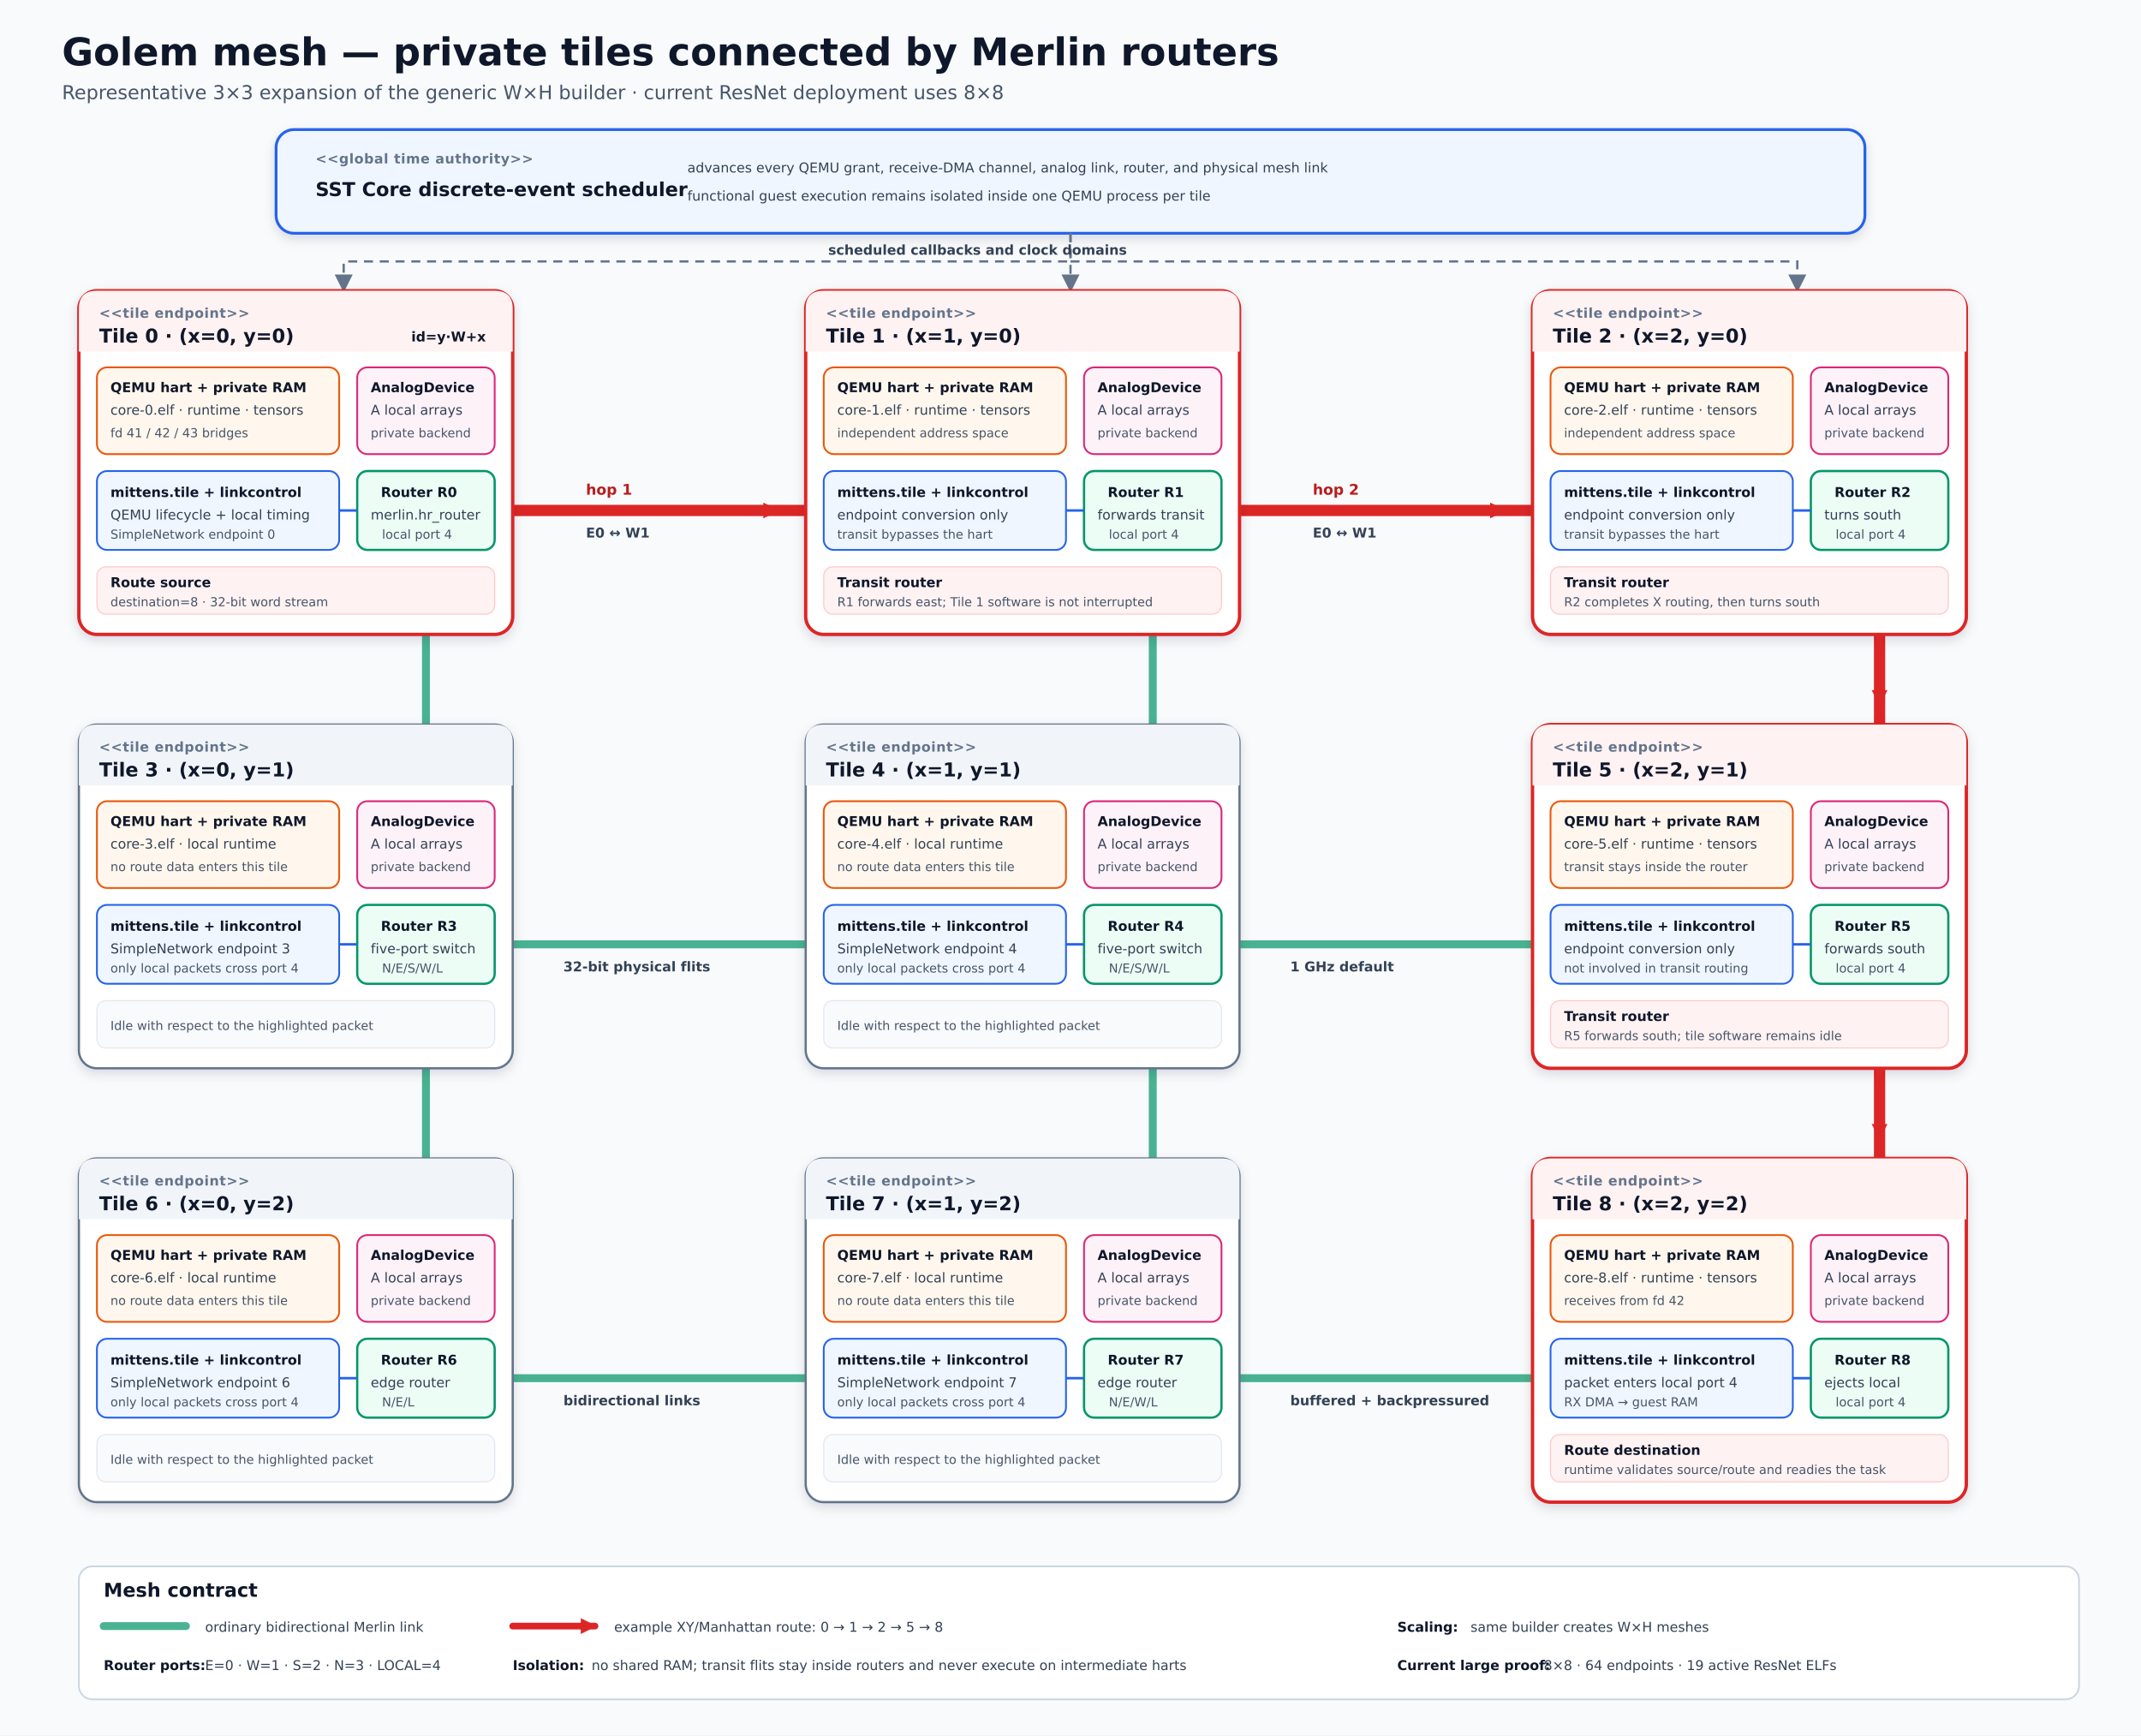
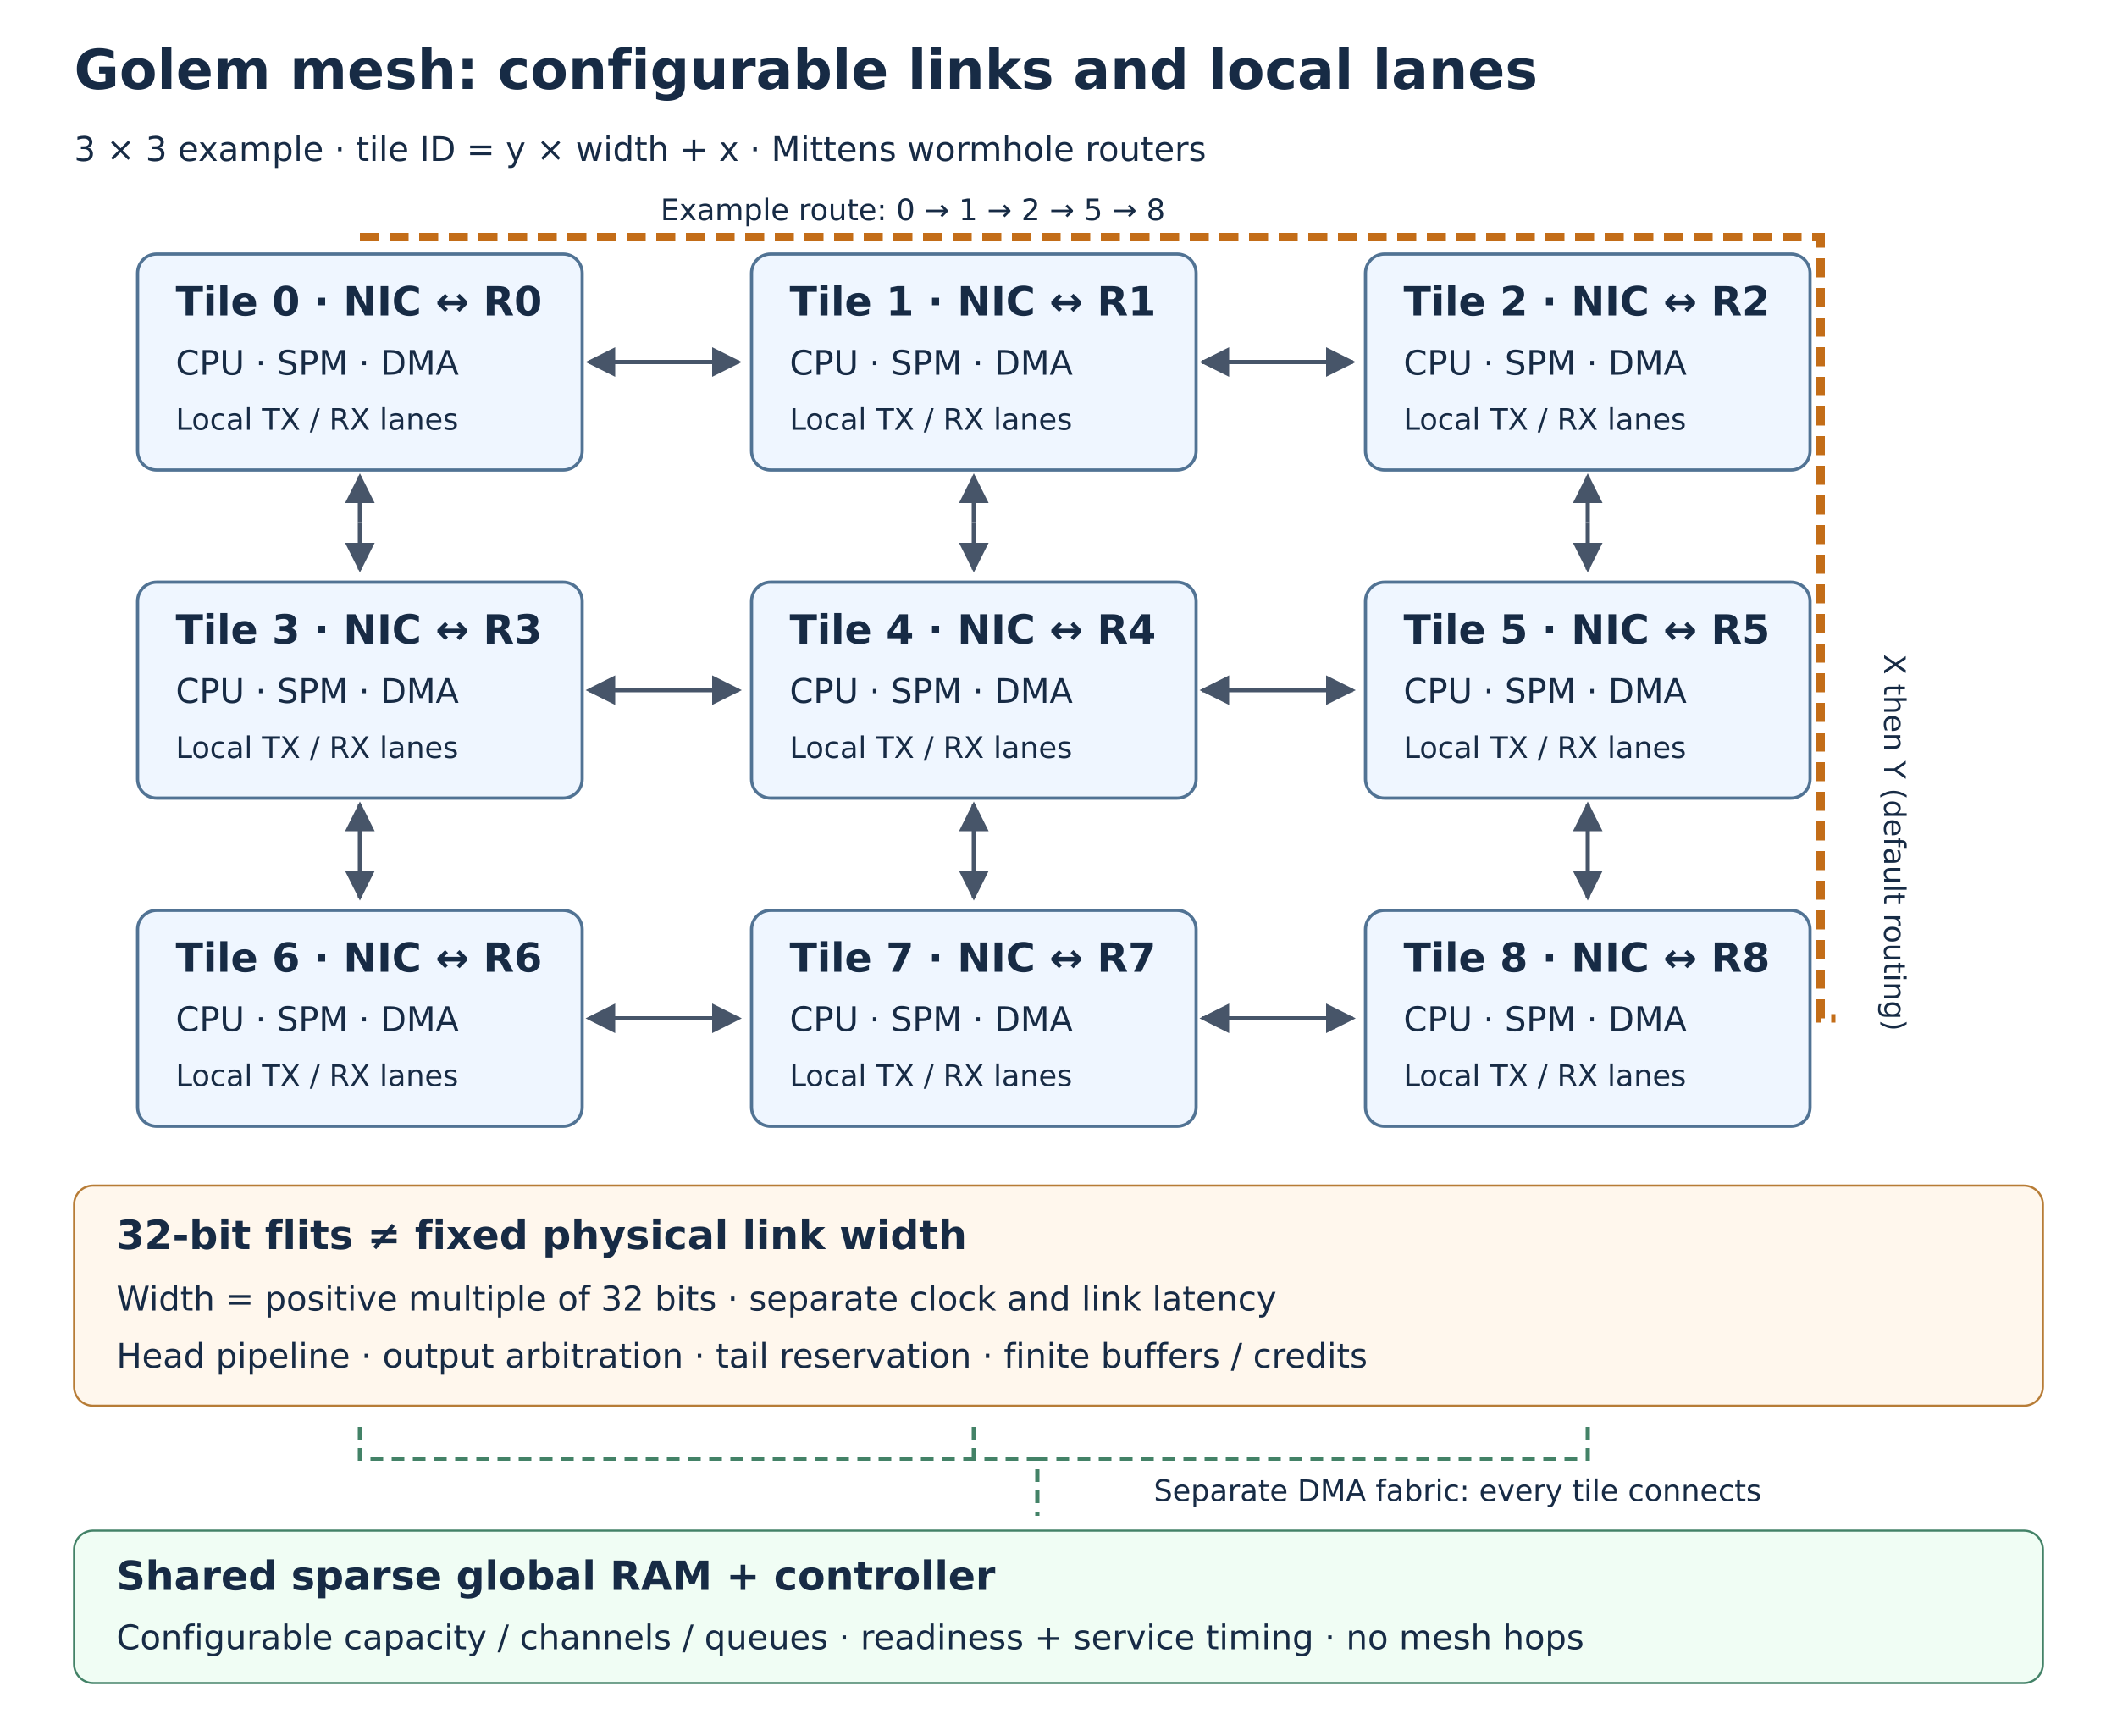
- <svg xmlns="http://www.w3.org/2000/svg" width="1900" height="1540" viewBox="0 0 1900 1540" role="img" aria-labelledby="title description">
+ <svg xmlns="http://www.w3.org/2000/svg" width="1000" height="820" viewBox="0 0 1000 820" role="img" aria-labelledby="title desc">
  <defs>
-     <filter id="shadow" x="-20%" y="-20%" width="140%" height="140%">
-       <feDropShadow dx="0" dy="4" stdDeviation="5" flood-color="#0f172a" flood-opacity="0.13" />
-     </filter>
-     <marker id="arrow-route" viewBox="0 0 10 10" refX="9" refY="5" markerUnits="userSpaceOnUse" markerWidth="14" markerHeight="14" orient="auto-start-reverse">
-       <path d="M 0 0 L 10 5 L 0 10 z" fill="#dc2626" />
+     <marker id="arrow" viewBox="0 0 10 10" refX="9" refY="5" markerWidth="7" markerHeight="7" orient="auto-start-reverse">
+       <path d="M 0 0 L 10 5 L 0 10 z" fill="#475569" />
    </marker>
-     <marker id="arrow-control" viewBox="0 0 10 10" refX="9" refY="5" markerWidth="8" markerHeight="8" orient="auto-start-reverse">
-       <path d="M 0 0 L 10 5 L 0 10 z" fill="#64748b" />
-     </marker>
-     <style>
-       .title { font: 700 34px "DejaVu Sans", Arial, sans-serif;
-                fill: #0f172a; }
-       .subtitle { font: 400 17px "DejaVu Sans", Arial, sans-serif;
-                   fill: #475569; }
-       .scheduler { fill: #eff6ff; stroke: #2563eb; stroke-width: 2.5;
-                    rx: 16; filter: url(#shadow); }
-       .node { fill: #ffffff; stroke: #64748b; stroke-width: 2;
-               rx: 16; filter: url(#shadow); }
-       .node-active { stroke: #dc2626; stroke-width: 3; }
-       .header { fill: #f1f5f9; }
-       .header-active { fill: #fef2f2; }
-       .qemu { fill: #fff7ed; stroke: #ea580c; stroke-width: 1.6; rx: 9; }
-       .analog { fill: #fdf2f8; stroke: #db2777; stroke-width: 1.6; rx: 9; }
-       .mittens { fill: #eff6ff; stroke: #2563eb; stroke-width: 1.6; rx: 9; }
-       .router { fill: #ecfdf5; stroke: #059669; stroke-width: 2; rx: 9; }
-       .title-node { font: 700 17px "DejaVu Sans", Arial, sans-serif;
-                     fill: #0f172a; }
-       .stereotype { font: 600 12px "DejaVu Sans", Arial, sans-serif;
-                     fill: #64748b; letter-spacing: 0.4px; }
-       .body { font: 400 12px "DejaVu Sans", Arial, sans-serif;
-               fill: #334155; }
-       .body-strong { font: 700 12px "DejaVu Sans", Arial, sans-serif;
-                      fill: #0f172a; }
-       .small { font: 400 11px "DejaVu Sans", Arial, sans-serif;
-                fill: #475569; }
-       .mesh-link { fill: none; stroke: #059669; stroke-width: 7;
-                    stroke-linecap: round; opacity: 0.72; }
-       .route-link { fill: none; stroke: #dc2626; stroke-width: 10;
-                     stroke-linecap: round; }
-       .route-arrow { fill: none; stroke: #dc2626; stroke-width: 6;
-                      stroke-linecap: round; marker-end: url(#arrow-route); }
-       .local-link { fill: none; stroke: #2563eb; stroke-width: 2.2; }
-       .control { fill: none; stroke: #64748b; stroke-width: 2;
-                  stroke-dasharray: 8 6; marker-end: url(#arrow-control); }
-       .label { font: 600 12px "DejaVu Sans", Arial, sans-serif;
-                fill: #334155; }
-       .route-label { font: 700 13px "DejaVu Sans", Arial, sans-serif;
-                      fill: #b91c1c; }
-       .legend { fill: #ffffff; stroke: #cbd5e1; stroke-width: 1.5; rx: 12; }
-     </style>
+     <style>text{font-family:DejaVu Sans,sans-serif;fill:#172b45} .title{font-size:26px;font-weight:bold}.head{font-size:19px;font-weight:bold}.body{font-size:16px}.small{font-size:14px}.box{fill:#eff6ff;stroke:#517394;stroke-width:1.5}.line{fill:none;stroke:#475569;stroke-width:2;marker-end:url(#arrow)}.both{marker-start:url(#arrow)}</style>
  </defs>
-   <rect width="1900" height="1540" fill="#f8fafc" />
-   <text x="55" y="58" class="title">
-     Golem mesh — private tiles connected by Merlin routers
-   </text>
-   <text x="55" y="88" class="subtitle">
-     Representative 3×3 expansion of the generic W×H builder · current ResNet deployment uses 8×8
-   </text>
-   <rect x="245" y="115" width="1410" height="92" class="scheduler" />
-   <text x="280" y="145" class="stereotype">&lt;&lt;global time authority&gt;&gt;</text>
-   <text x="280" y="174" class="title-node">SST Core discrete-event scheduler</text>
-   <text x="610" y="153" class="body">
-     advances every QEMU grant, receive-DMA channel, analog link, router, and physical mesh link
-   </text>
-   <text x="610" y="178" class="body">
-     functional guest execution remains isolated inside one QEMU process per tile
-   </text>
-   <path d="M 950 207 L 950 232 L 305 232 L 305 258" class="control" />
-   <path d="M 950 207 L 950 258" class="control" />
-   <path d="M 950 232 L 1595 232 L 1595 258" class="control" />
-   <text x="735" y="226" class="label">scheduled callbacks and clock domains</text>
-   <path d="M 439 453 L 962 453" class="mesh-link" />
-   <path d="M 1084 453 L 1607 453" class="mesh-link" />
-   <path d="M 439 838 L 962 838" class="mesh-link" />
-   <path d="M 1084 838 L 1607 838" class="mesh-link" />
-   <path d="M 439 1223 L 962 1223" class="mesh-link" />
-   <path d="M 1084 1223 L 1607 1223" class="mesh-link" />
-   <path d="M 378 488 L 378 803" class="mesh-link" />
-   <path d="M 1023 488 L 1023 803" class="mesh-link" />
-   <path d="M 1668 488 L 1668 803" class="mesh-link" />
-   <path d="M 378 873 L 378 1188" class="mesh-link" />
-   <path d="M 1023 873 L 1023 1188" class="mesh-link" />
-   <path d="M 1668 873 L 1668 1188" class="mesh-link" />
-   <path d="M 439 453 L 962 453" class="route-link" />
-   <path d="M 1084 453 L 1607 453" class="route-link" />
-   <path d="M 1668 488 L 1668 803" class="route-link" />
-   <path d="M 1668 873 L 1668 1188" class="route-link" />
-   <text x="520" y="439" class="route-label">hop 1</text>
-   <text x="1165" y="439" class="route-label">hop 2</text>
-   <text x="1685" y="688" class="route-label">hop 3</text>
-   <text x="1685" y="1073" class="route-label">hop 4</text>
-   <g transform="translate(70 258)">
-     <rect width="385" height="305" class="node node-active" />
-     <path d="M 0 16 Q 0 0 16 0 H 369 Q 385 0 385 16 V 54 H 0 Z" class="header-active" />
-     <text x="18" y="24" class="stereotype">&lt;&lt;tile endpoint&gt;&gt;</text>
-     <text x="18" y="46" class="title-node">Tile 0 · (x=0, y=0)</text>
-     <text x="295" y="45" class="body-strong">id=y·W+x</text>
-     <rect x="16" y="68" width="215" height="77" class="qemu" />
-     <text x="28" y="90" class="body-strong">QEMU hart + private RAM</text>
-     <text x="28" y="110" class="body">core-0.elf · runtime · tensors</text>
-     <text x="28" y="130" class="small">fd 41 / 42 / 43 bridges</text>
-     <rect x="247" y="68" width="122" height="77" class="analog" />
-     <text x="259" y="90" class="body-strong">AnalogDevice</text>
-     <text x="259" y="110" class="body">A local arrays</text>
-     <text x="259" y="130" class="small">private backend</text>
-     <rect x="16" y="160" width="215" height="70" class="mittens" />
-     <text x="28" y="183" class="body-strong">mittens.tile + linkcontrol</text>
-     <text x="28" y="203" class="body">QEMU lifecycle + local timing</text>
-     <text x="28" y="220" class="small">SimpleNetwork endpoint 0</text>
-     <rect x="247" y="160" width="122" height="70" class="router" />
-     <text x="268" y="183" class="body-strong">Router R0</text>
-     <text x="259" y="203" class="body">merlin.hr_router</text>
-     <text x="269" y="220" class="small">local port 4</text>
-     <path d="M 231 195 L 247 195" class="local-link" />
-     <rect x="16" y="245" width="353" height="42" rx="8" fill="#fef2f2" stroke="#fecaca" />
-     <text x="28" y="263" class="body-strong">Route source</text>
-     <text x="28" y="280" class="small">destination=8 · 32-bit word stream</text>
+   <rect width="1000" height="820" fill="white" />
+   <text x="35" y="42" class="title">Golem mesh: configurable links and local lanes</text>
+   <text x="35" y="76" class="body">3 × 3 example · tile ID = y × width + x · Mittens wormhole routers</text>
+   <path d="M278 171H349" class="line both" />
+   <path d="M170 247V225" class="line" />
+   <path d="M170 247V269" class="line" />
+   <path d="M568 171H639" class="line both" />
+   <path d="M460 247V225" class="line" />
+   <path d="M460 247V269" class="line" />
+   <path d="M750 247V225" class="line" />
+   <path d="M750 247V269" class="line" />
+   <path d="M278 326H349" class="line both" />
+   <path d="M170 402V380" class="line" />
+   <path d="M170 402V424" class="line" />
+   <path d="M568 326H639" class="line both" />
+   <path d="M460 402V380" class="line" />
+   <path d="M460 402V424" class="line" />
+   <path d="M750 402V380" class="line" />
+   <path d="M750 402V424" class="line" />
+   <path d="M278 481H349" class="line both" />
+   <path d="M568 481H639" class="line both" />
+   <g>
+     <rect x="65" y="120" width="210" height="102" rx="9" class="box" />
+     <text x="83" y="149" class="head">Tile 0 · NIC ↔ R0</text>
+     <text x="83" y="177" class="body">CPU · SPM · DMA</text>
+     <text x="83" y="203" class="small">Local TX / RX lanes</text>
  </g>
-   <g transform="translate(715 258)">
-     <rect width="385" height="305" class="node node-active" />
-     <path d="M 0 16 Q 0 0 16 0 H 369 Q 385 0 385 16 V 54 H 0 Z" class="header-active" />
-     <text x="18" y="24" class="stereotype">&lt;&lt;tile endpoint&gt;&gt;</text>
-     <text x="18" y="46" class="title-node">Tile 1 · (x=1, y=0)</text>
-     <rect x="16" y="68" width="215" height="77" class="qemu" />
-     <text x="28" y="90" class="body-strong">QEMU hart + private RAM</text>
-     <text x="28" y="110" class="body">core-1.elf · runtime · tensors</text>
-     <text x="28" y="130" class="small">independent address space</text>
-     <rect x="247" y="68" width="122" height="77" class="analog" />
-     <text x="259" y="90" class="body-strong">AnalogDevice</text>
-     <text x="259" y="110" class="body">A local arrays</text>
-     <text x="259" y="130" class="small">private backend</text>
-     <rect x="16" y="160" width="215" height="70" class="mittens" />
-     <text x="28" y="183" class="body-strong">mittens.tile + linkcontrol</text>
-     <text x="28" y="203" class="body">endpoint conversion only</text>
-     <text x="28" y="220" class="small">transit bypasses the hart</text>
-     <rect x="247" y="160" width="122" height="70" class="router" />
-     <text x="268" y="183" class="body-strong">Router R1</text>
-     <text x="259" y="203" class="body">forwards transit</text>
-     <text x="269" y="220" class="small">local port 4</text>
-     <path d="M 231 195 L 247 195" class="local-link" />
-     <rect x="16" y="245" width="353" height="42" rx="8" fill="#fef2f2" stroke="#fecaca" />
-     <text x="28" y="263" class="body-strong">Transit router</text>
-     <text x="28" y="280" class="small">R1 forwards east; Tile 1 software is not interrupted</text>
+   <g>
+     <rect x="355" y="120" width="210" height="102" rx="9" class="box" />
+     <text x="373" y="149" class="head">Tile 1 · NIC ↔ R1</text>
+     <text x="373" y="177" class="body">CPU · SPM · DMA</text>
+     <text x="373" y="203" class="small">Local TX / RX lanes</text>
  </g>
-   <g transform="translate(1360 258)">
-     <rect width="385" height="305" class="node node-active" />
-     <path d="M 0 16 Q 0 0 16 0 H 369 Q 385 0 385 16 V 54 H 0 Z" class="header-active" />
-     <text x="18" y="24" class="stereotype">&lt;&lt;tile endpoint&gt;&gt;</text>
-     <text x="18" y="46" class="title-node">Tile 2 · (x=2, y=0)</text>
-     <rect x="16" y="68" width="215" height="77" class="qemu" />
-     <text x="28" y="90" class="body-strong">QEMU hart + private RAM</text>
-     <text x="28" y="110" class="body">core-2.elf · runtime · tensors</text>
-     <text x="28" y="130" class="small">independent address space</text>
-     <rect x="247" y="68" width="122" height="77" class="analog" />
-     <text x="259" y="90" class="body-strong">AnalogDevice</text>
-     <text x="259" y="110" class="body">A local arrays</text>
-     <text x="259" y="130" class="small">private backend</text>
-     <rect x="16" y="160" width="215" height="70" class="mittens" />
-     <text x="28" y="183" class="body-strong">mittens.tile + linkcontrol</text>
-     <text x="28" y="203" class="body">endpoint conversion only</text>
-     <text x="28" y="220" class="small">transit bypasses the hart</text>
-     <rect x="247" y="160" width="122" height="70" class="router" />
-     <text x="268" y="183" class="body-strong">Router R2</text>
-     <text x="259" y="203" class="body">turns south</text>
-     <text x="269" y="220" class="small">local port 4</text>
-     <path d="M 231 195 L 247 195" class="local-link" />
-     <rect x="16" y="245" width="353" height="42" rx="8" fill="#fef2f2" stroke="#fecaca" />
-     <text x="28" y="263" class="body-strong">Transit router</text>
-     <text x="28" y="280" class="small">R2 completes X routing, then turns south</text>
+   <g>
+     <rect x="645" y="120" width="210" height="102" rx="9" class="box" />
+     <text x="663" y="149" class="head">Tile 2 · NIC ↔ R2</text>
+     <text x="663" y="177" class="body">CPU · SPM · DMA</text>
+     <text x="663" y="203" class="small">Local TX / RX lanes</text>
  </g>
-   <g transform="translate(70 643)">
-     <rect width="385" height="305" class="node" />
-     <path d="M 0 16 Q 0 0 16 0 H 369 Q 385 0 385 16 V 54 H 0 Z" class="header" />
-     <text x="18" y="24" class="stereotype">&lt;&lt;tile endpoint&gt;&gt;</text>
-     <text x="18" y="46" class="title-node">Tile 3 · (x=0, y=1)</text>
-     <rect x="16" y="68" width="215" height="77" class="qemu" />
-     <text x="28" y="90" class="body-strong">QEMU hart + private RAM</text>
-     <text x="28" y="110" class="body">core-3.elf · local runtime</text>
-     <text x="28" y="130" class="small">no route data enters this tile</text>
-     <rect x="247" y="68" width="122" height="77" class="analog" />
-     <text x="259" y="90" class="body-strong">AnalogDevice</text>
-     <text x="259" y="110" class="body">A local arrays</text>
-     <text x="259" y="130" class="small">private backend</text>
-     <rect x="16" y="160" width="215" height="70" class="mittens" />
-     <text x="28" y="183" class="body-strong">mittens.tile + linkcontrol</text>
-     <text x="28" y="203" class="body">SimpleNetwork endpoint 3</text>
-     <text x="28" y="220" class="small">only local packets cross port 4</text>
-     <rect x="247" y="160" width="122" height="70" class="router" />
-     <text x="268" y="183" class="body-strong">Router R3</text>
-     <text x="259" y="203" class="body">five-port switch</text>
-     <text x="269" y="220" class="small">N/E/S/W/L</text>
-     <path d="M 231 195 L 247 195" class="local-link" />
-     <rect x="16" y="245" width="353" height="42" rx="8" fill="#f8fafc" stroke="#e2e8f0" />
-     <text x="28" y="271" class="small">Idle with respect to the highlighted packet</text>
+   <g>
+     <rect x="65" y="275" width="210" height="102" rx="9" class="box" />
+     <text x="83" y="304" class="head">Tile 3 · NIC ↔ R3</text>
+     <text x="83" y="332" class="body">CPU · SPM · DMA</text>
+     <text x="83" y="358" class="small">Local TX / RX lanes</text>
  </g>
-   <g transform="translate(715 643)">
-     <rect width="385" height="305" class="node" />
-     <path d="M 0 16 Q 0 0 16 0 H 369 Q 385 0 385 16 V 54 H 0 Z" class="header" />
-     <text x="18" y="24" class="stereotype">&lt;&lt;tile endpoint&gt;&gt;</text>
-     <text x="18" y="46" class="title-node">Tile 4 · (x=1, y=1)</text>
-     <rect x="16" y="68" width="215" height="77" class="qemu" />
-     <text x="28" y="90" class="body-strong">QEMU hart + private RAM</text>
-     <text x="28" y="110" class="body">core-4.elf · local runtime</text>
-     <text x="28" y="130" class="small">no route data enters this tile</text>
-     <rect x="247" y="68" width="122" height="77" class="analog" />
-     <text x="259" y="90" class="body-strong">AnalogDevice</text>
-     <text x="259" y="110" class="body">A local arrays</text>
-     <text x="259" y="130" class="small">private backend</text>
-     <rect x="16" y="160" width="215" height="70" class="mittens" />
-     <text x="28" y="183" class="body-strong">mittens.tile + linkcontrol</text>
-     <text x="28" y="203" class="body">SimpleNetwork endpoint 4</text>
-     <text x="28" y="220" class="small">only local packets cross port 4</text>
-     <rect x="247" y="160" width="122" height="70" class="router" />
-     <text x="268" y="183" class="body-strong">Router R4</text>
-     <text x="259" y="203" class="body">five-port switch</text>
-     <text x="269" y="220" class="small">N/E/S/W/L</text>
-     <path d="M 231 195 L 247 195" class="local-link" />
-     <rect x="16" y="245" width="353" height="42" rx="8" fill="#f8fafc" stroke="#e2e8f0" />
-     <text x="28" y="271" class="small">Idle with respect to the highlighted packet</text>
+   <g>
+     <rect x="355" y="275" width="210" height="102" rx="9" class="box" />
+     <text x="373" y="304" class="head">Tile 4 · NIC ↔ R4</text>
+     <text x="373" y="332" class="body">CPU · SPM · DMA</text>
+     <text x="373" y="358" class="small">Local TX / RX lanes</text>
  </g>
-   <g transform="translate(1360 643)">
-     <rect width="385" height="305" class="node node-active" />
-     <path d="M 0 16 Q 0 0 16 0 H 369 Q 385 0 385 16 V 54 H 0 Z" class="header-active" />
-     <text x="18" y="24" class="stereotype">&lt;&lt;tile endpoint&gt;&gt;</text>
-     <text x="18" y="46" class="title-node">Tile 5 · (x=2, y=1)</text>
-     <rect x="16" y="68" width="215" height="77" class="qemu" />
-     <text x="28" y="90" class="body-strong">QEMU hart + private RAM</text>
-     <text x="28" y="110" class="body">core-5.elf · runtime · tensors</text>
-     <text x="28" y="130" class="small">transit stays inside the router</text>
-     <rect x="247" y="68" width="122" height="77" class="analog" />
-     <text x="259" y="90" class="body-strong">AnalogDevice</text>
-     <text x="259" y="110" class="body">A local arrays</text>
-     <text x="259" y="130" class="small">private backend</text>
-     <rect x="16" y="160" width="215" height="70" class="mittens" />
-     <text x="28" y="183" class="body-strong">mittens.tile + linkcontrol</text>
-     <text x="28" y="203" class="body">endpoint conversion only</text>
-     <text x="28" y="220" class="small">not involved in transit routing</text>
-     <rect x="247" y="160" width="122" height="70" class="router" />
-     <text x="268" y="183" class="body-strong">Router R5</text>
-     <text x="259" y="203" class="body">forwards south</text>
-     <text x="269" y="220" class="small">local port 4</text>
-     <path d="M 231 195 L 247 195" class="local-link" />
-     <rect x="16" y="245" width="353" height="42" rx="8" fill="#fef2f2" stroke="#fecaca" />
-     <text x="28" y="263" class="body-strong">Transit router</text>
-     <text x="28" y="280" class="small">R5 forwards south; tile software remains idle</text>
+   <g>
+     <rect x="645" y="275" width="210" height="102" rx="9" class="box" />
+     <text x="663" y="304" class="head">Tile 5 · NIC ↔ R5</text>
+     <text x="663" y="332" class="body">CPU · SPM · DMA</text>
+     <text x="663" y="358" class="small">Local TX / RX lanes</text>
  </g>
-   <g transform="translate(70 1028)">
-     <rect width="385" height="305" class="node" />
-     <path d="M 0 16 Q 0 0 16 0 H 369 Q 385 0 385 16 V 54 H 0 Z" class="header" />
-     <text x="18" y="24" class="stereotype">&lt;&lt;tile endpoint&gt;&gt;</text>
-     <text x="18" y="46" class="title-node">Tile 6 · (x=0, y=2)</text>
-     <rect x="16" y="68" width="215" height="77" class="qemu" />
-     <text x="28" y="90" class="body-strong">QEMU hart + private RAM</text>
-     <text x="28" y="110" class="body">core-6.elf · local runtime</text>
-     <text x="28" y="130" class="small">no route data enters this tile</text>
-     <rect x="247" y="68" width="122" height="77" class="analog" />
-     <text x="259" y="90" class="body-strong">AnalogDevice</text>
-     <text x="259" y="110" class="body">A local arrays</text>
-     <text x="259" y="130" class="small">private backend</text>
-     <rect x="16" y="160" width="215" height="70" class="mittens" />
-     <text x="28" y="183" class="body-strong">mittens.tile + linkcontrol</text>
-     <text x="28" y="203" class="body">SimpleNetwork endpoint 6</text>
-     <text x="28" y="220" class="small">only local packets cross port 4</text>
-     <rect x="247" y="160" width="122" height="70" class="router" />
-     <text x="268" y="183" class="body-strong">Router R6</text>
-     <text x="259" y="203" class="body">edge router</text>
-     <text x="269" y="220" class="small">N/E/L</text>
-     <path d="M 231 195 L 247 195" class="local-link" />
-     <rect x="16" y="245" width="353" height="42" rx="8" fill="#f8fafc" stroke="#e2e8f0" />
-     <text x="28" y="271" class="small">Idle with respect to the highlighted packet</text>
+   <g>
+     <rect x="65" y="430" width="210" height="102" rx="9" class="box" />
+     <text x="83" y="459" class="head">Tile 6 · NIC ↔ R6</text>
+     <text x="83" y="487" class="body">CPU · SPM · DMA</text>
+     <text x="83" y="513" class="small">Local TX / RX lanes</text>
  </g>
-   <g transform="translate(715 1028)">
-     <rect width="385" height="305" class="node" />
-     <path d="M 0 16 Q 0 0 16 0 H 369 Q 385 0 385 16 V 54 H 0 Z" class="header" />
-     <text x="18" y="24" class="stereotype">&lt;&lt;tile endpoint&gt;&gt;</text>
-     <text x="18" y="46" class="title-node">Tile 7 · (x=1, y=2)</text>
-     <rect x="16" y="68" width="215" height="77" class="qemu" />
-     <text x="28" y="90" class="body-strong">QEMU hart + private RAM</text>
-     <text x="28" y="110" class="body">core-7.elf · local runtime</text>
-     <text x="28" y="130" class="small">no route data enters this tile</text>
-     <rect x="247" y="68" width="122" height="77" class="analog" />
-     <text x="259" y="90" class="body-strong">AnalogDevice</text>
-     <text x="259" y="110" class="body">A local arrays</text>
-     <text x="259" y="130" class="small">private backend</text>
-     <rect x="16" y="160" width="215" height="70" class="mittens" />
-     <text x="28" y="183" class="body-strong">mittens.tile + linkcontrol</text>
-     <text x="28" y="203" class="body">SimpleNetwork endpoint 7</text>
-     <text x="28" y="220" class="small">only local packets cross port 4</text>
-     <rect x="247" y="160" width="122" height="70" class="router" />
-     <text x="268" y="183" class="body-strong">Router R7</text>
-     <text x="259" y="203" class="body">edge router</text>
-     <text x="269" y="220" class="small">N/E/W/L</text>
-     <path d="M 231 195 L 247 195" class="local-link" />
-     <rect x="16" y="245" width="353" height="42" rx="8" fill="#f8fafc" stroke="#e2e8f0" />
-     <text x="28" y="271" class="small">Idle with respect to the highlighted packet</text>
+   <g>
+     <rect x="355" y="430" width="210" height="102" rx="9" class="box" />
+     <text x="373" y="459" class="head">Tile 7 · NIC ↔ R7</text>
+     <text x="373" y="487" class="body">CPU · SPM · DMA</text>
+     <text x="373" y="513" class="small">Local TX / RX lanes</text>
  </g>
-   <g transform="translate(1360 1028)">
-     <rect width="385" height="305" class="node node-active" />
-     <path d="M 0 16 Q 0 0 16 0 H 369 Q 385 0 385 16 V 54 H 0 Z" class="header-active" />
-     <text x="18" y="24" class="stereotype">&lt;&lt;tile endpoint&gt;&gt;</text>
-     <text x="18" y="46" class="title-node">Tile 8 · (x=2, y=2)</text>
-     <rect x="16" y="68" width="215" height="77" class="qemu" />
-     <text x="28" y="90" class="body-strong">QEMU hart + private RAM</text>
-     <text x="28" y="110" class="body">core-8.elf · runtime · tensors</text>
-     <text x="28" y="130" class="small">receives from fd 42</text>
-     <rect x="247" y="68" width="122" height="77" class="analog" />
-     <text x="259" y="90" class="body-strong">AnalogDevice</text>
-     <text x="259" y="110" class="body">A local arrays</text>
-     <text x="259" y="130" class="small">private backend</text>
-     <rect x="16" y="160" width="215" height="70" class="mittens" />
-     <text x="28" y="183" class="body-strong">mittens.tile + linkcontrol</text>
-     <text x="28" y="203" class="body">packet enters local port 4</text>
-     <text x="28" y="220" class="small">RX DMA → guest RAM</text>
-     <rect x="247" y="160" width="122" height="70" class="router" />
-     <text x="268" y="183" class="body-strong">Router R8</text>
-     <text x="259" y="203" class="body">ejects local</text>
-     <text x="269" y="220" class="small">local port 4</text>
-     <path d="M 247 195 L 231 195" class="local-link" />
-     <rect x="16" y="245" width="353" height="42" rx="8" fill="#fef2f2" stroke="#fecaca" />
-     <text x="28" y="263" class="body-strong">Route destination</text>
-     <text x="28" y="280" class="small">runtime validates source/route and readies the task</text>
+   <g>
+     <rect x="645" y="430" width="210" height="102" rx="9" class="box" />
+     <text x="663" y="459" class="head">Tile 8 · NIC ↔ R8</text>
+     <text x="663" y="487" class="body">CPU · SPM · DMA</text>
+     <text x="663" y="513" class="small">Local TX / RX lanes</text>
  </g>
-   <path d="M 570 453 L 690 453" class="route-arrow" />
-   <path d="M 1215 453 L 1335 453" class="route-arrow" />
-   <path d="M 1668 565 L 1668 625" class="route-arrow" />
-   <path d="M 1668 950 L 1668 1010" class="route-arrow" />
-   <text x="520" y="477" class="label">E0 ↔ W1</text>
-   <text x="1165" y="477" class="label">E0 ↔ W1</text>
-   <text x="500" y="862" class="label">32-bit physical flits</text>
-   <text x="1145" y="862" class="label">1 GHz default</text>
-   <text x="500" y="1247" class="label">bidirectional links</text>
-   <text x="1145" y="1247" class="label">buffered + backpressured</text>
-   <rect x="70" y="1390" width="1775" height="118" class="legend" />
-   <text x="92" y="1417" class="title-node">Mesh contract</text>
-   <line x1="92" y1="1443" x2="165" y2="1443" class="mesh-link" />
-   <text x="182" y="1448" class="body">ordinary bidirectional Merlin link</text>
-   <line x1="455" y1="1443" x2="528" y2="1443" class="route-arrow" />
-   <text x="545" y="1448" class="body">example XY/Manhattan route: 0 → 1 → 2 → 5 → 8</text>
-   <text x="92" y="1482" class="body-strong">Router ports:</text>
-   <text x="182" y="1482" class="body">E=0 · W=1 · S=2 · N=3 · LOCAL=4</text>
-   <text x="455" y="1482" class="body-strong">Isolation:</text>
-   <text x="525" y="1482" class="body">no shared RAM; transit flits stay inside routers and never execute on intermediate harts</text>
-   <text x="1240" y="1448" class="body-strong">Scaling:</text>
-   <text x="1305" y="1448" class="body">same builder creates W×H meshes</text>
-   <text x="1240" y="1482" class="body-strong">Current large proof:</text>
-   <text x="1370" y="1482" class="body">8×8 · 64 endpoints · 19 active ResNet ELFs</text>
+   <path d="M170 112H860V481H867" fill="none" stroke="#c36d18" stroke-width="4" stroke-dasharray="9 5" />
+   <text x="312" y="104" class="small">Example route: 0 → 1 → 2 → 5 → 8</text>
+   <text x="890" y="309" class="small" transform="rotate(90 890 309)">X then Y (default routing)</text>
+   <rect x="35" y="560" width="930" height="104" rx="9" fill="#fff7ed" stroke="#b77c36" />
+   <text x="55" y="590" class="head">32-bit flits ≠ fixed physical link width</text>
+   <text x="55" y="619" class="body">Width = positive multiple of 32 bits · separate clock and link latency</text>
+   <text x="55" y="646" class="body">Head pipeline · output arbitration · tail reservation · finite buffers / credits</text>
+   <path d="M170 674V689H490V716M460 674V689M750 674V689H490" fill="none" stroke="#438267" stroke-width="2" stroke-dasharray="6 4" />
+   <text x="545" y="709" class="small">Separate DMA fabric: every tile connects</text>
+   <rect x="35" y="723" width="930" height="72" rx="9" fill="#f0fdf4" stroke="#438267" />
+   <text x="55" y="751" class="head">Shared sparse global RAM + controller</text>
+   <text x="55" y="779" class="body">Configurable capacity / channels / queues · readiness + service timing · no mesh hops</text>
</svg>
